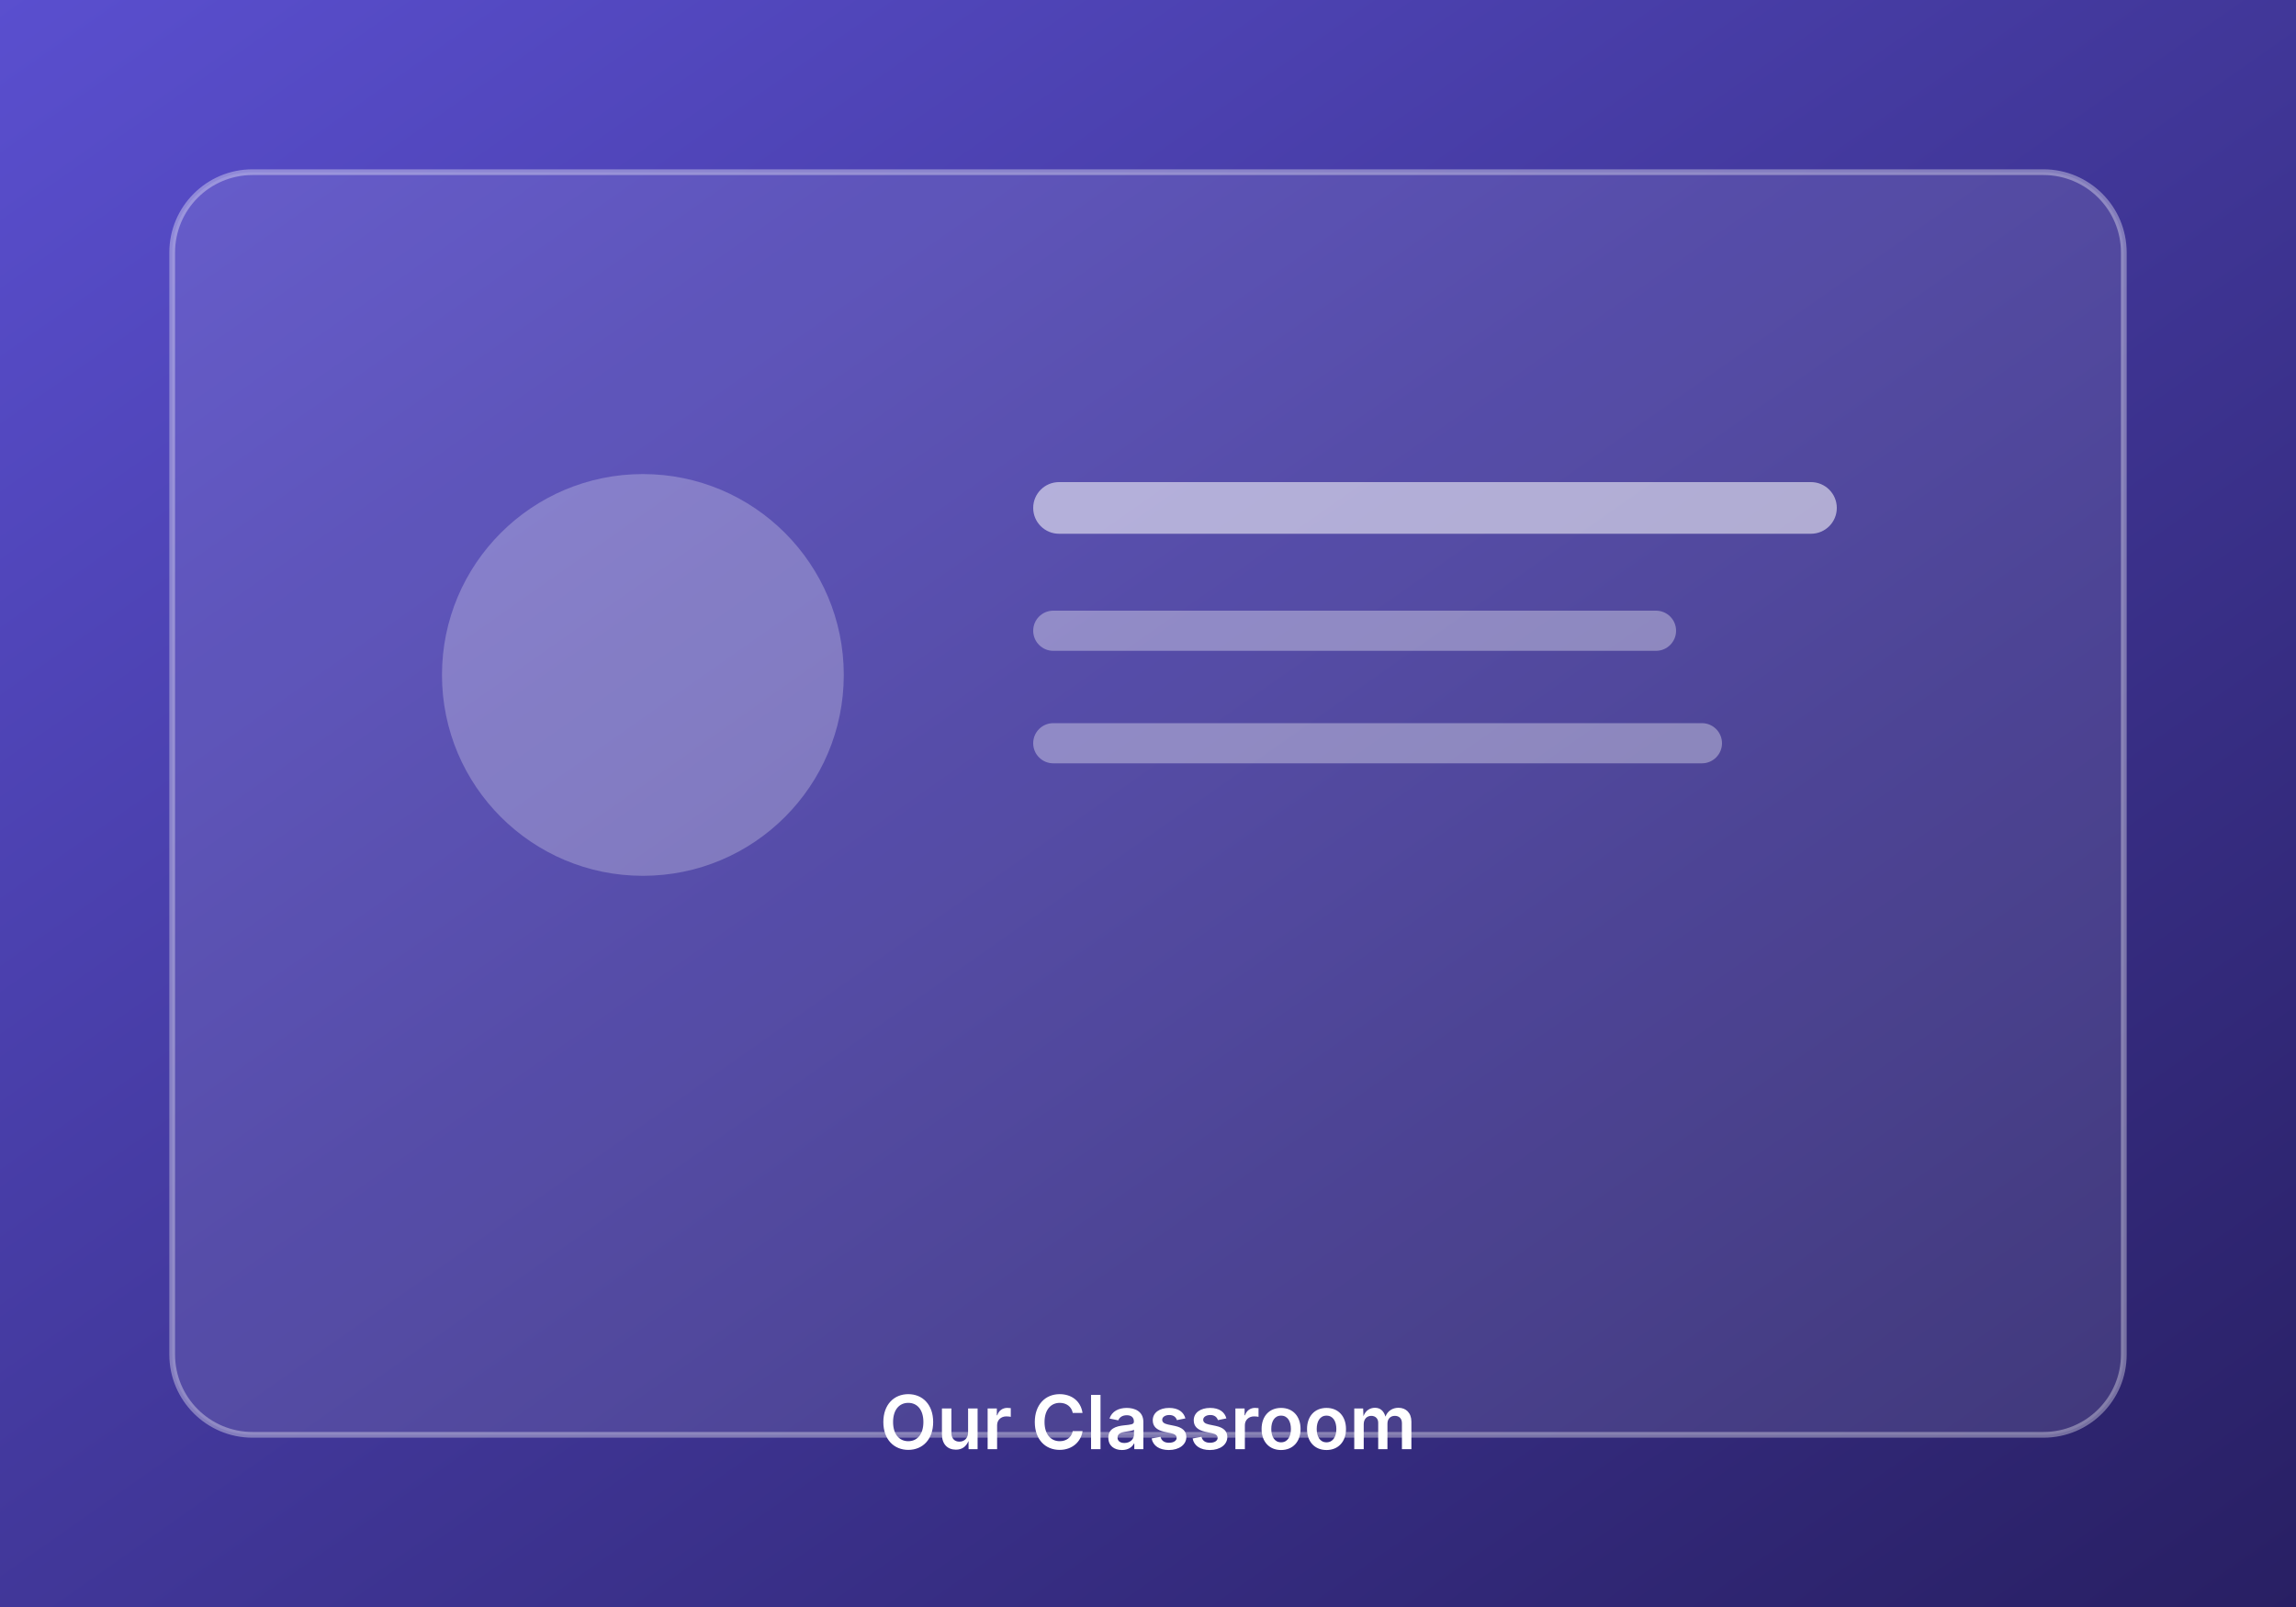
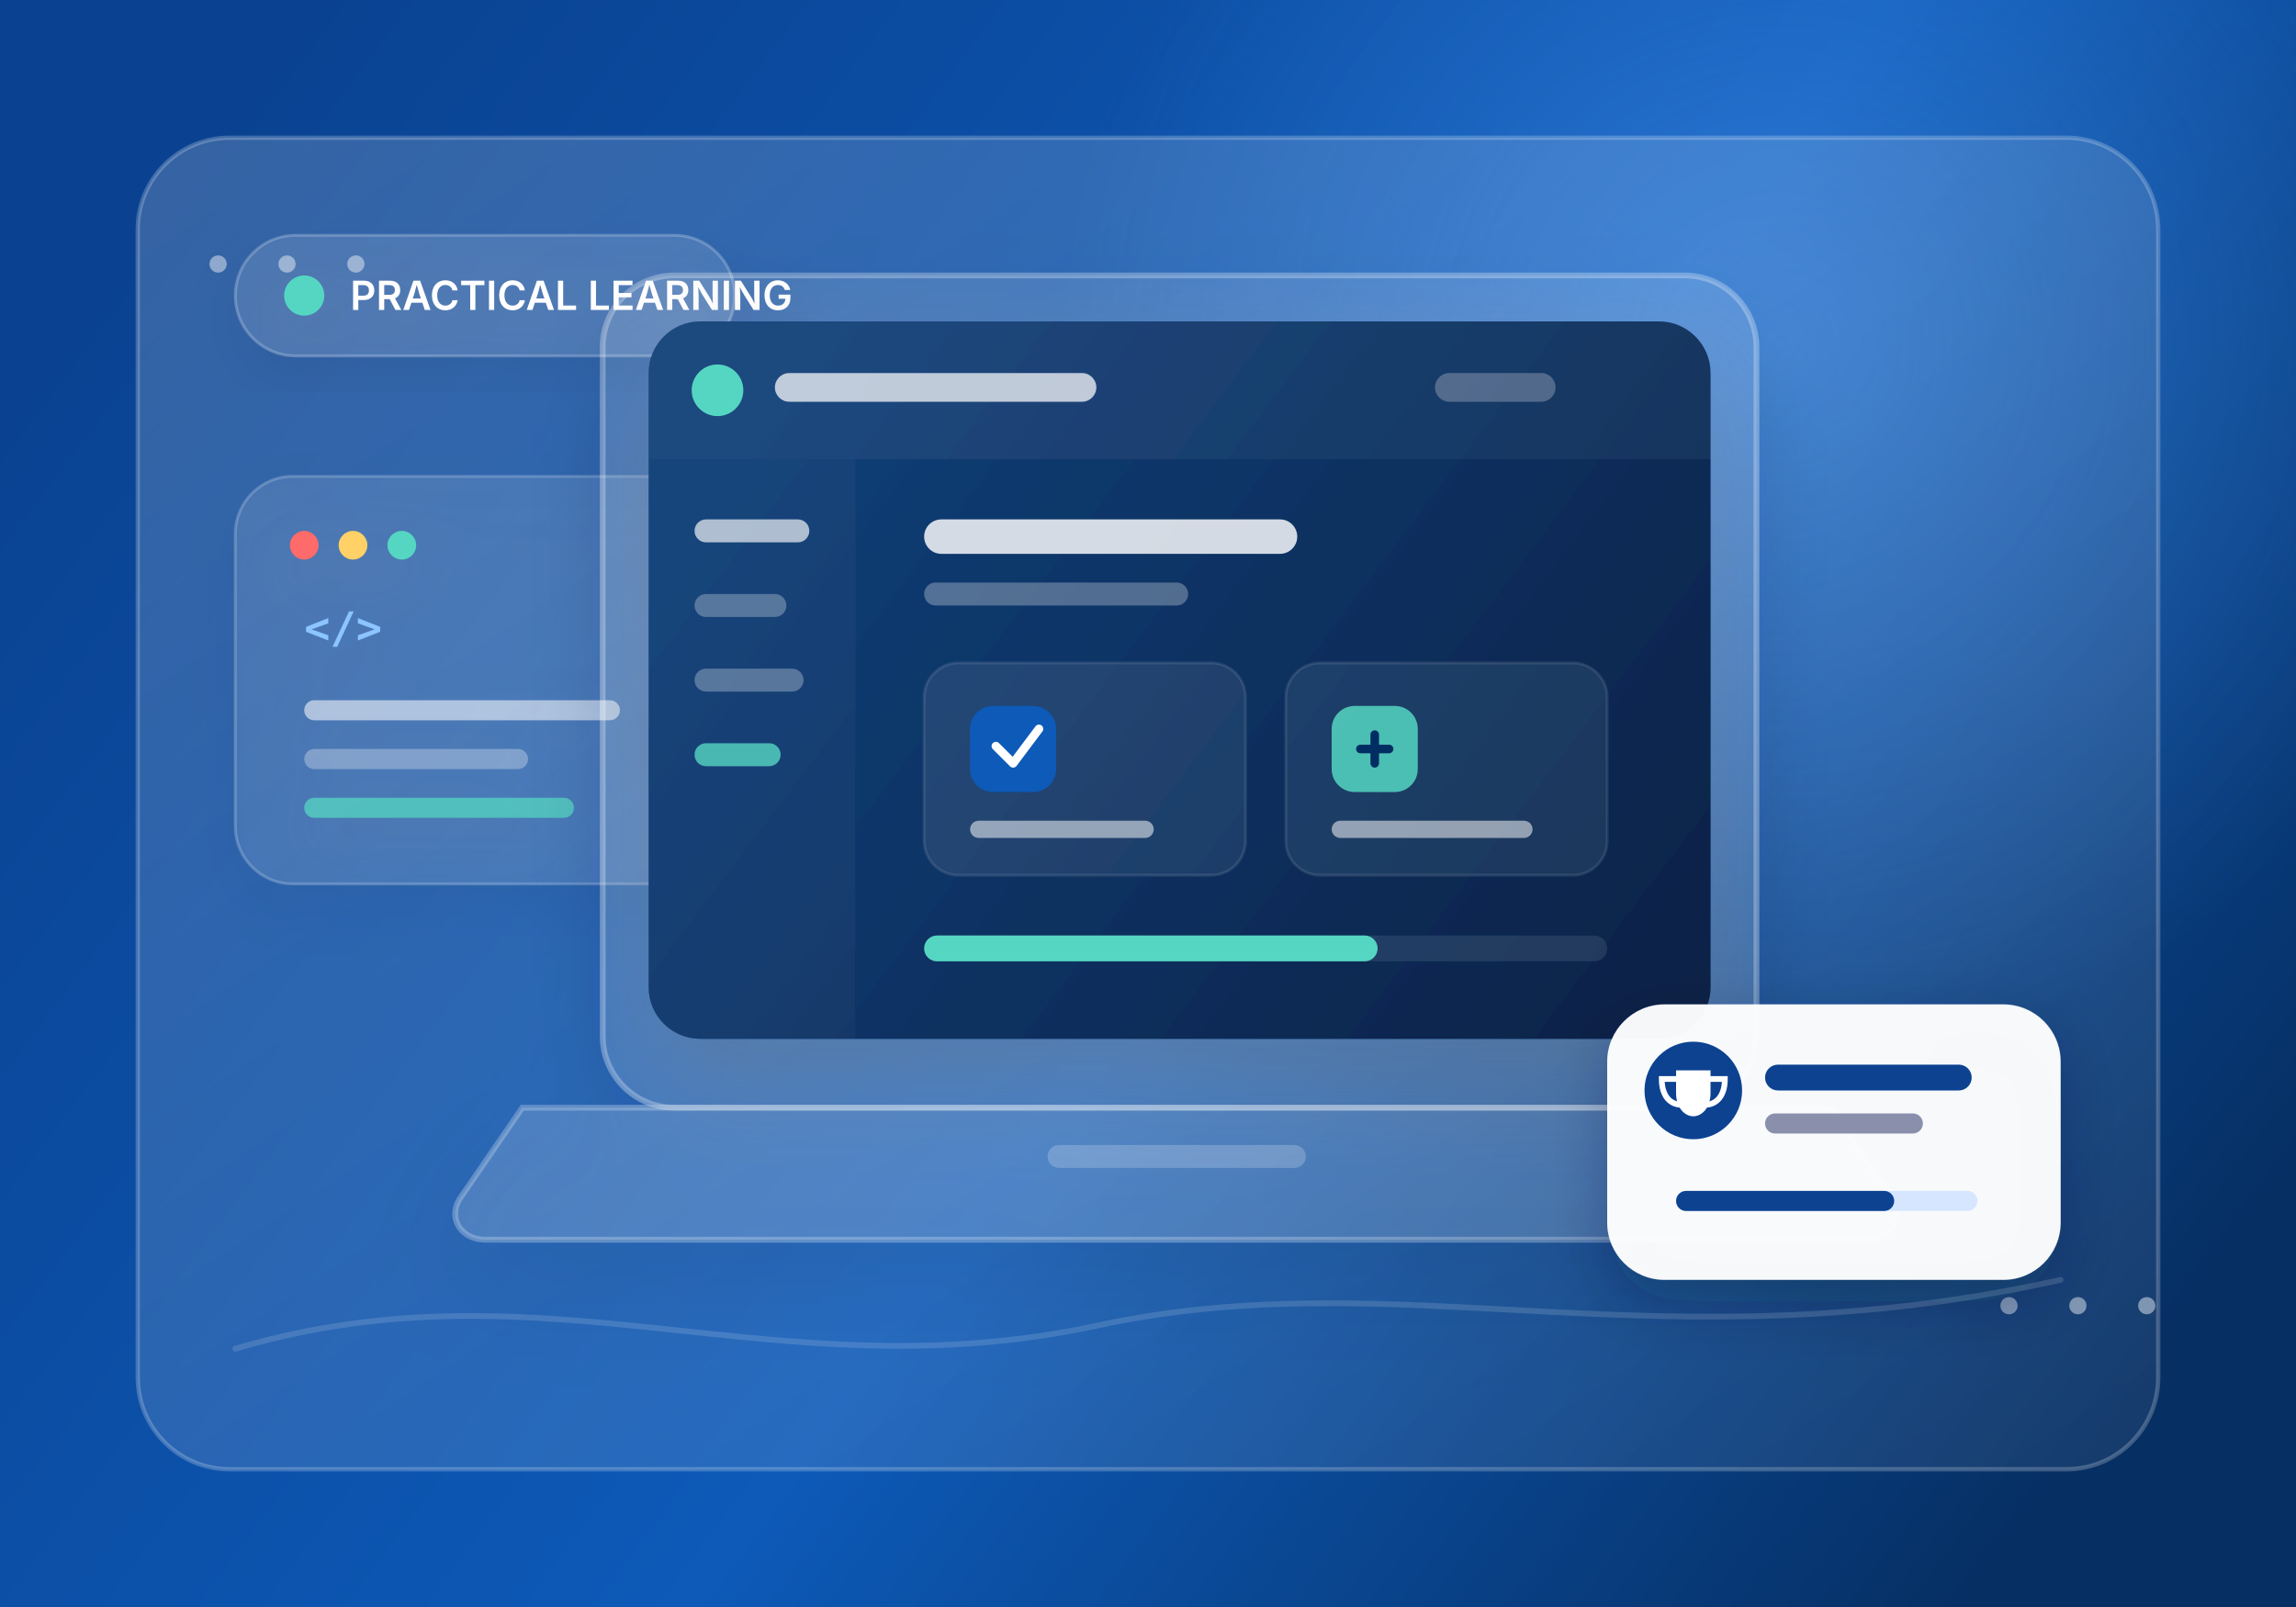
- <svg xmlns="http://www.w3.org/2000/svg" width="800" height="560" viewBox="0 0 800 560">
+ <svg xmlns="http://www.w3.org/2000/svg" width="800" height="560" viewBox="0 0 800 560" fill="none">
  <defs>
-     <linearGradient id="g_about-1" x1="0%" y1="0%" x2="100%" y2="100%">
-       <stop offset="0%" stop-color="#5A4FCF" />
-       <stop offset="100%" stop-color="#281F63" />
+     <linearGradient id="bg" x1="80" y1="40" x2="720" y2="520" gradientUnits="userSpaceOnUse">
+       <stop offset="0" stop-color="#0A4291" />
+       <stop offset="0.55" stop-color="#0D5AB8" />
+       <stop offset="1" stop-color="#062F63" />
    </linearGradient>
+     <linearGradient id="screen" x1="280" y1="130" x2="610" y2="380" gradientUnits="userSpaceOnUse">
+       <stop stop-color="#123F78" />
+       <stop offset="1" stop-color="#061F42" />
+     </linearGradient>
+     <radialGradient id="glow" cx="0" cy="0" r="1" gradientUnits="userSpaceOnUse" gradientTransform="translate(620 120) rotate(130) scale(250 250)">
+       <stop stop-color="#5FA8FF" stop-opacity="0.38" />
+       <stop offset="1" stop-color="#5FA8FF" stop-opacity="0" />
+     </radialGradient>
+     <linearGradient id="glass" x1="0" y1="0" x2="1" y2="1">
+       <stop stop-color="#FFFFFF" stop-opacity="0.18" />
+       <stop offset="1" stop-color="#FFFFFF" stop-opacity="0.06" />
+     </linearGradient>
+     <filter id="shadow" x="-30%" y="-30%" width="160%" height="160%">
+       <feDropShadow dx="0" dy="18" stdDeviation="18" flood-color="#031B3A" flood-opacity="0.35" />
+     </filter>
+     <filter id="softShadow" x="-30%" y="-30%" width="160%" height="160%">
+       <feDropShadow dx="0" dy="8" stdDeviation="10" flood-color="#031B3A" flood-opacity="0.28" />
+     </filter>
+     <clipPath id="screenClip">
+       <rect x="226" y="112" width="370" height="250" rx="18" />
+     </clipPath>
  </defs>
-   <rect width="800" height="560" fill="url(#g_about-1)" />
-   <rect x="60" y="60" width="680" height="440" rx="28" fill="rgba(255,255,255,0.10)" stroke="rgba(255,255,255,0.35)" stroke-width="2" />
-   <circle cx="224" cy="235.2" r="70" fill="rgba(255,255,255,0.25)" />
-   <rect x="360.0" y="168.0" width="280.0" height="18" rx="9" fill="rgba(255,255,255,0.55)" />
-   <rect x="360.0" y="212.8" width="224" height="14" rx="7" fill="rgba(255,255,255,0.35)" />
-   <rect x="360.0" y="252.0" width="240.0" height="14" rx="7" fill="rgba(255,255,255,0.35)" />
-   <text x="400.0" y="505" font-family="'Inter', Arial, sans-serif" font-size="26" font-weight="600" fill="#ffffff" text-anchor="middle">Our Classroom</text>
+   <rect width="800" height="560" rx="0" fill="url(#bg)" />
+   <circle cx="620" cy="120" r="250" fill="url(#glow)" />
+   <g opacity="0.45" fill="#FFFFFF">
+     <circle cx="76" cy="92" r="3" />
+     <circle cx="100" cy="92" r="3" />
+     <circle cx="124" cy="92" r="3" />
+     <circle cx="700" cy="455" r="3" />
+     <circle cx="724" cy="455" r="3" />
+     <circle cx="748" cy="455" r="3" />
+   </g>
+   <rect x="48" y="48" width="704" height="464" rx="32" fill="url(#glass)" stroke="#FFFFFF" stroke-opacity="0.22" stroke-width="1.5" />
+   <g filter="url(#softShadow)">
+     <rect x="82" y="82" width="174" height="42" rx="21" fill="#FFFFFF" fill-opacity="0.12" stroke="#FFFFFF" stroke-opacity="0.22" />
+     <circle cx="106" cy="103" r="7" fill="#55D6C2" />
+     <text x="122" y="108" font-family="Inter, Arial, sans-serif" font-size="14" font-weight="600" fill="#FFFFFF"> PRACTICAL LEARNING </text>
+   </g>
+   <g filter="url(#softShadow)">
+     <rect x="82" y="166" width="190" height="142" rx="20" fill="#FFFFFF" fill-opacity="0.11" stroke="#FFFFFF" stroke-opacity="0.2" />
+     <circle cx="106" cy="190" r="5" fill="#FF6B6B" />
+     <circle cx="123" cy="190" r="5" fill="#FFD166" />
+     <circle cx="140" cy="190" r="5" fill="#55D6C2" />
+     <text x="106" y="224" font-family="monospace" font-size="15" font-weight="600" fill="#8CC5FF">&lt;/&gt;</text>
+     <rect x="106" y="244" width="110" height="7" rx="3.5" fill="#FFFFFF" fill-opacity="0.55" />
+     <rect x="106" y="261" width="78" height="7" rx="3.5" fill="#FFFFFF" fill-opacity="0.30" />
+     <rect x="106" y="278" width="94" height="7" rx="3.5" fill="#55D6C2" fill-opacity="0.75" />
+   </g>
+   <g filter="url(#shadow)">
+     <rect x="210" y="96" width="402" height="290" rx="25" fill="#FFFFFF" fill-opacity="0.12" stroke="#FFFFFF" stroke-opacity="0.28" stroke-width="2" />
+     <rect x="226" y="112" width="370" height="250" rx="18" fill="url(#screen)" />
+     <g clip-path="url(#screenClip)">
+       <rect x="226" y="112" width="370" height="48" fill="#FFFFFF" fill-opacity="0.05" />
+       <circle cx="250" cy="136" r="9" fill="#55D6C2" />
+       <rect x="270" y="130" width="112" height="10" rx="5" fill="#FFFFFF" fill-opacity="0.72" />
+       <rect x="500" y="130" width="42" height="10" rx="5" fill="#FFFFFF" fill-opacity="0.25" />
+       <rect x="226" y="160" width="72" height="202" fill="#FFFFFF" fill-opacity="0.035" />
+       <rect x="242" y="181" width="40" height="8" rx="4" fill="#FFFFFF" fill-opacity="0.65" />
+       <rect x="242" y="207" width="32" height="8" rx="4" fill="#FFFFFF" fill-opacity="0.28" />
+       <rect x="242" y="233" width="38" height="8" rx="4" fill="#FFFFFF" fill-opacity="0.28" />
+       <rect x="242" y="259" width="30" height="8" rx="4" fill="#55D6C2" fill-opacity="0.8" />
+       <rect x="322" y="181" width="130" height="12" rx="6" fill="#FFFFFF" fill-opacity="0.82" />
+       <rect x="322" y="203" width="92" height="8" rx="4" fill="#FFFFFF" fill-opacity="0.28" />
+       <rect x="322" y="231" width="112" height="74" rx="12" fill="#FFFFFF" fill-opacity="0.08" stroke="#FFFFFF" stroke-opacity="0.10" />
+       <rect x="448" y="231" width="112" height="74" rx="12" fill="#FFFFFF" fill-opacity="0.08" stroke="#FFFFFF" stroke-opacity="0.10" />
+       <rect x="338" y="246" width="30" height="30" rx="8" fill="#0D5AB8" />
+       <path d="M347 260L353 266L362 254" stroke="#FFFFFF" stroke-width="3" stroke-linecap="round" stroke-linejoin="round" />
+       <rect x="464" y="246" width="30" height="30" rx="8" fill="#55D6C2" fill-opacity="0.85" />
+       <path d="M474 261H484M479 256V266" stroke="#062F63" stroke-width="3" stroke-linecap="round" />
+       <rect x="338" y="286" width="64" height="6" rx="3" fill="#FFFFFF" fill-opacity="0.52" />
+       <rect x="464" y="286" width="70" height="6" rx="3" fill="#FFFFFF" fill-opacity="0.52" />
+       <rect x="322" y="326" width="238" height="9" rx="4.5" fill="#FFFFFF" fill-opacity="0.10" />
+       <rect x="322" y="326" width="158" height="9" rx="4.5" fill="#55D6C2" />
+     </g>
+     <path d="M182 386H638L660 418C664 425 659 432 651 432H169C161 432 156 425 160 418L182 386Z" fill="#FFFFFF" fill-opacity="0.16" stroke="#FFFFFF" stroke-opacity="0.25" stroke-width="2" />
+     <rect x="365" y="399" width="90" height="8" rx="4" fill="#FFFFFF" fill-opacity="0.20" />
+   </g>
+   <g filter="url(#softShadow)">
+     <rect x="560" y="350" width="158" height="96" rx="20" fill="#FFFFFF" fill-opacity="0.96" />
+     <circle cx="590" cy="380" r="17" fill="#0A4291" />
+     <path d="M584 373H596V381C596 386 593 389 590 389C587 389 584 386 584 381V373Z" fill="#FFFFFF" />
+     <path d="M584 376H579C579 382 582 385 586 385M596 376H601C601 382 598 385 594 385" stroke="#FFFFFF" stroke-width="2" stroke-linecap="round" />
+     <rect x="615" y="371" width="72" height="9" rx="4.5" fill="#0A4291" />
+     <rect x="615" y="388" width="55" height="7" rx="3.5" fill="#8A90AC" />
+     <rect x="584" y="415" width="105" height="7" rx="3.5" fill="#D6E6FF" />
+     <rect x="584" y="415" width="76" height="7" rx="3.5" fill="#0A4291" />
+   </g>
+   <path d="M82 470C190 438 270 486 382 462C488 439 578 477 718 446" stroke="#FFFFFF" stroke-opacity="0.14" stroke-width="2" stroke-linecap="round" />
</svg>
